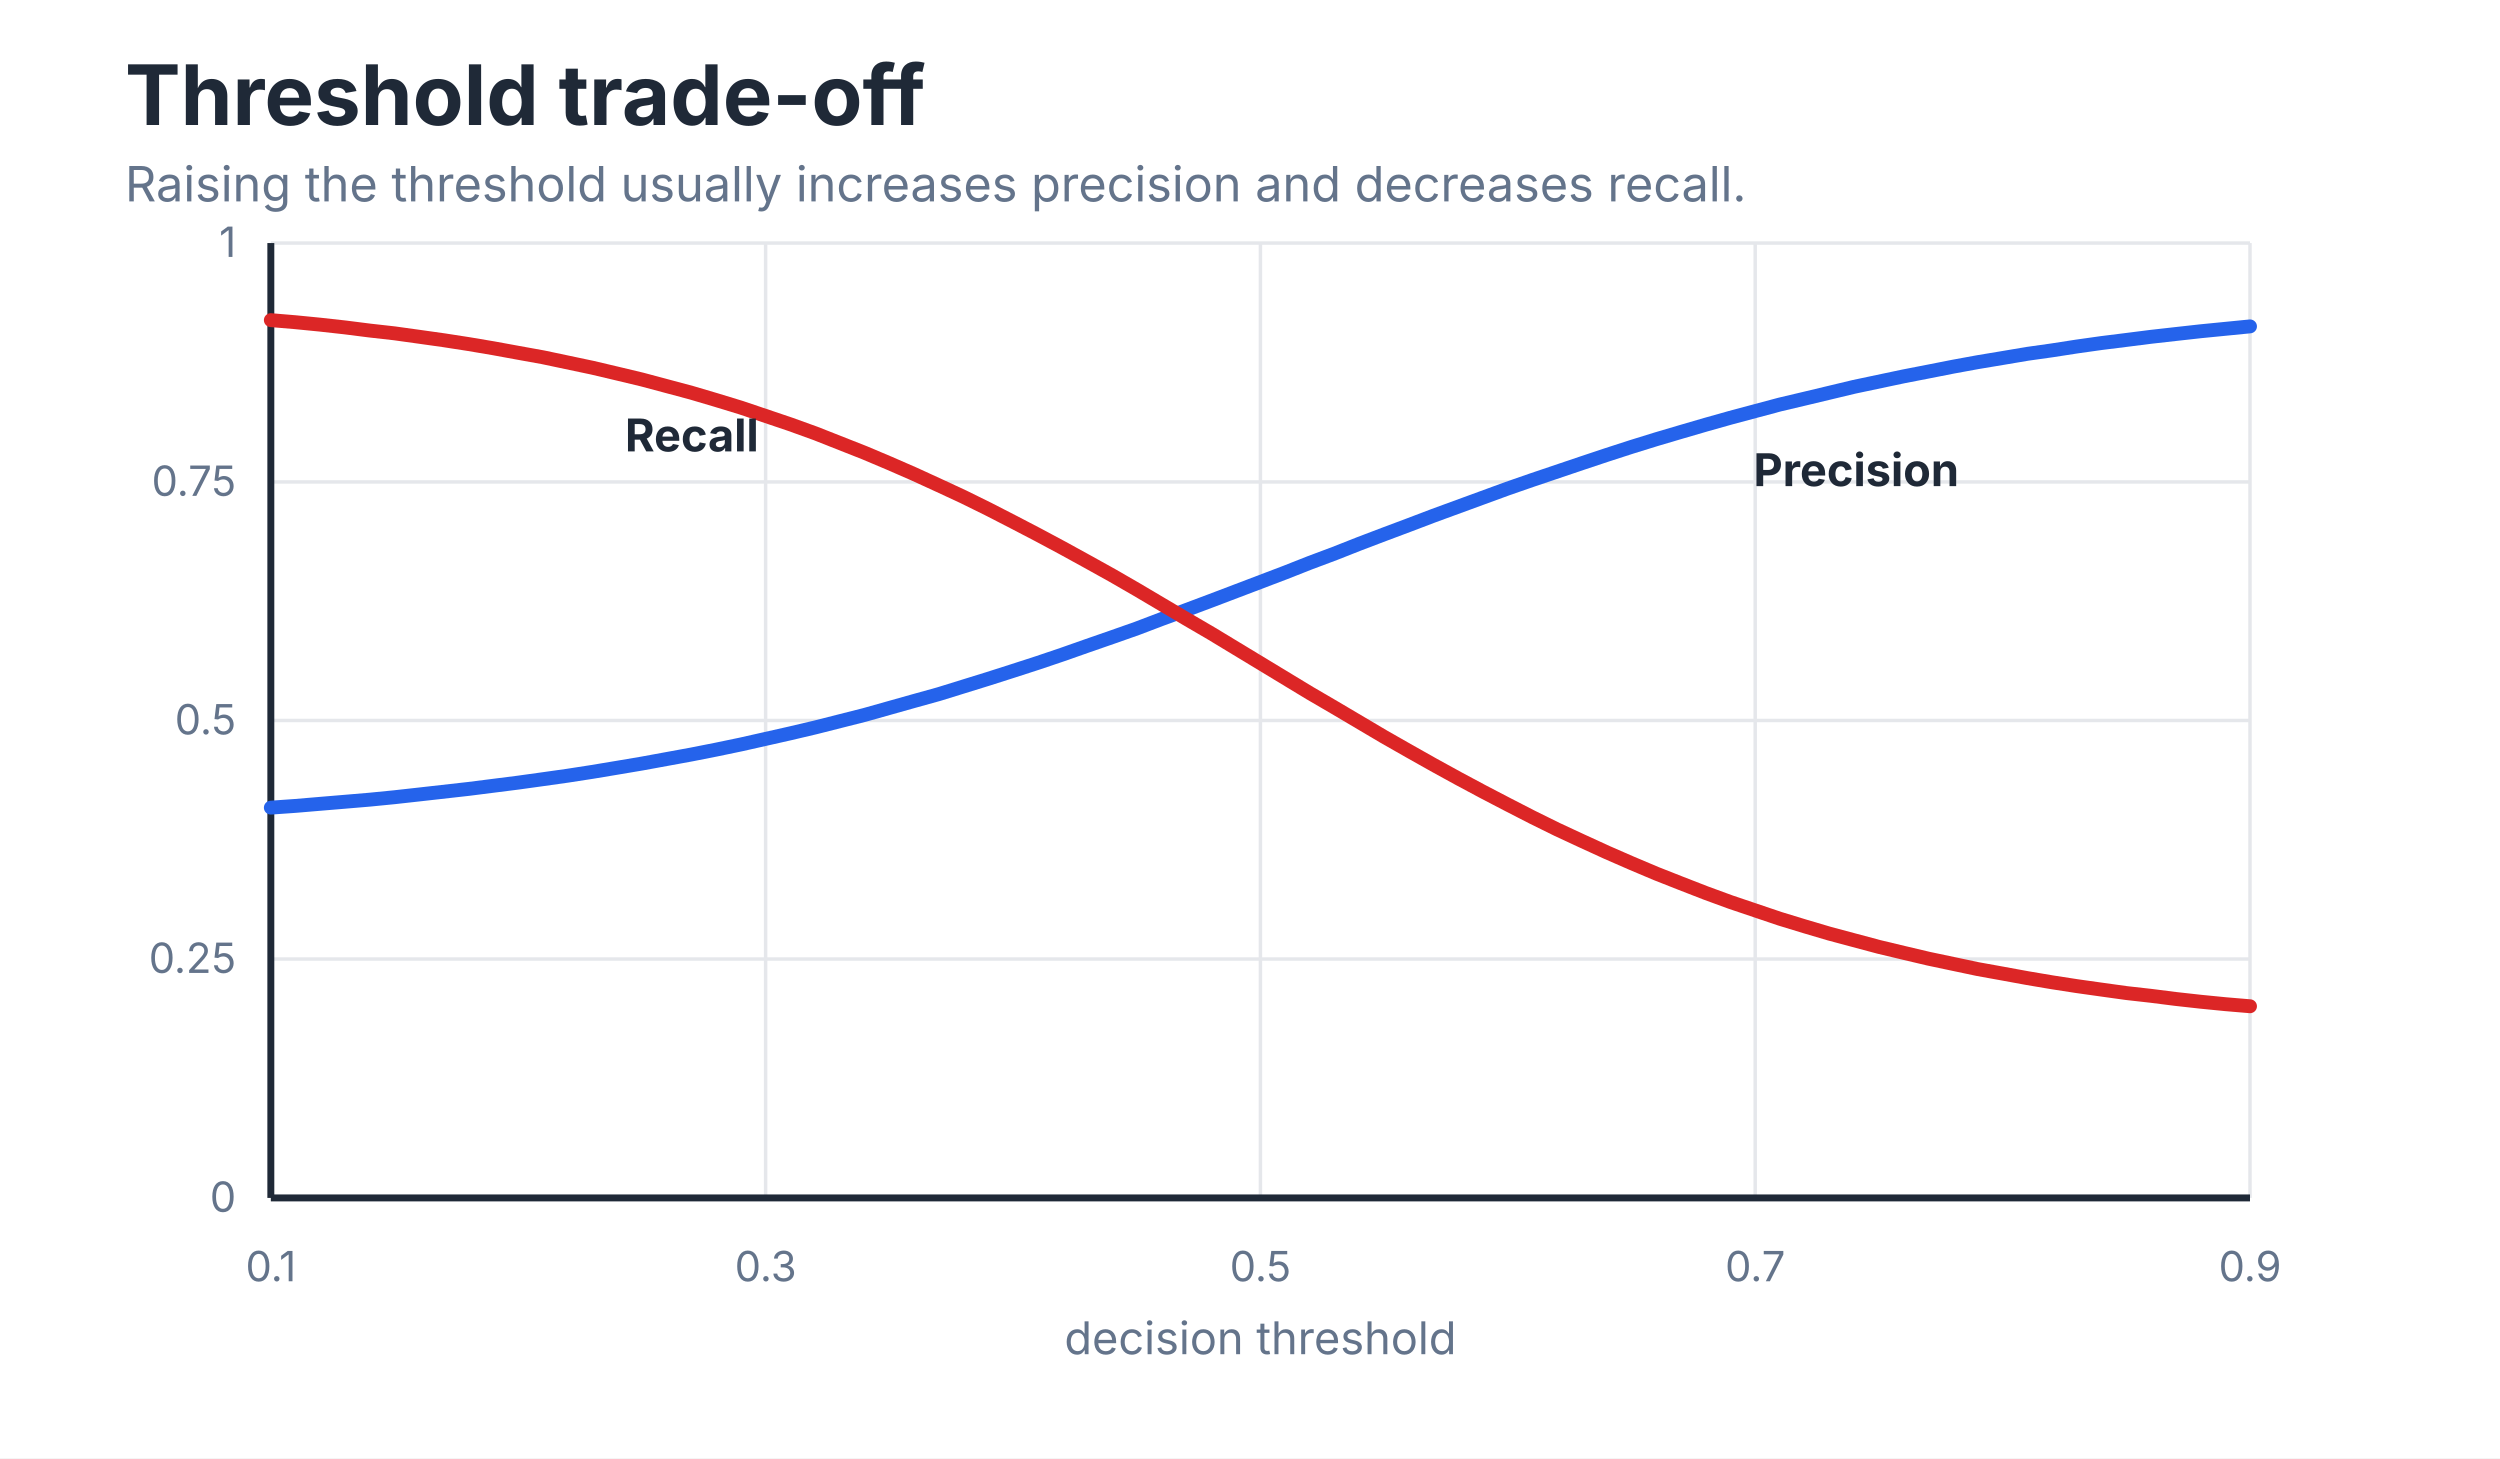
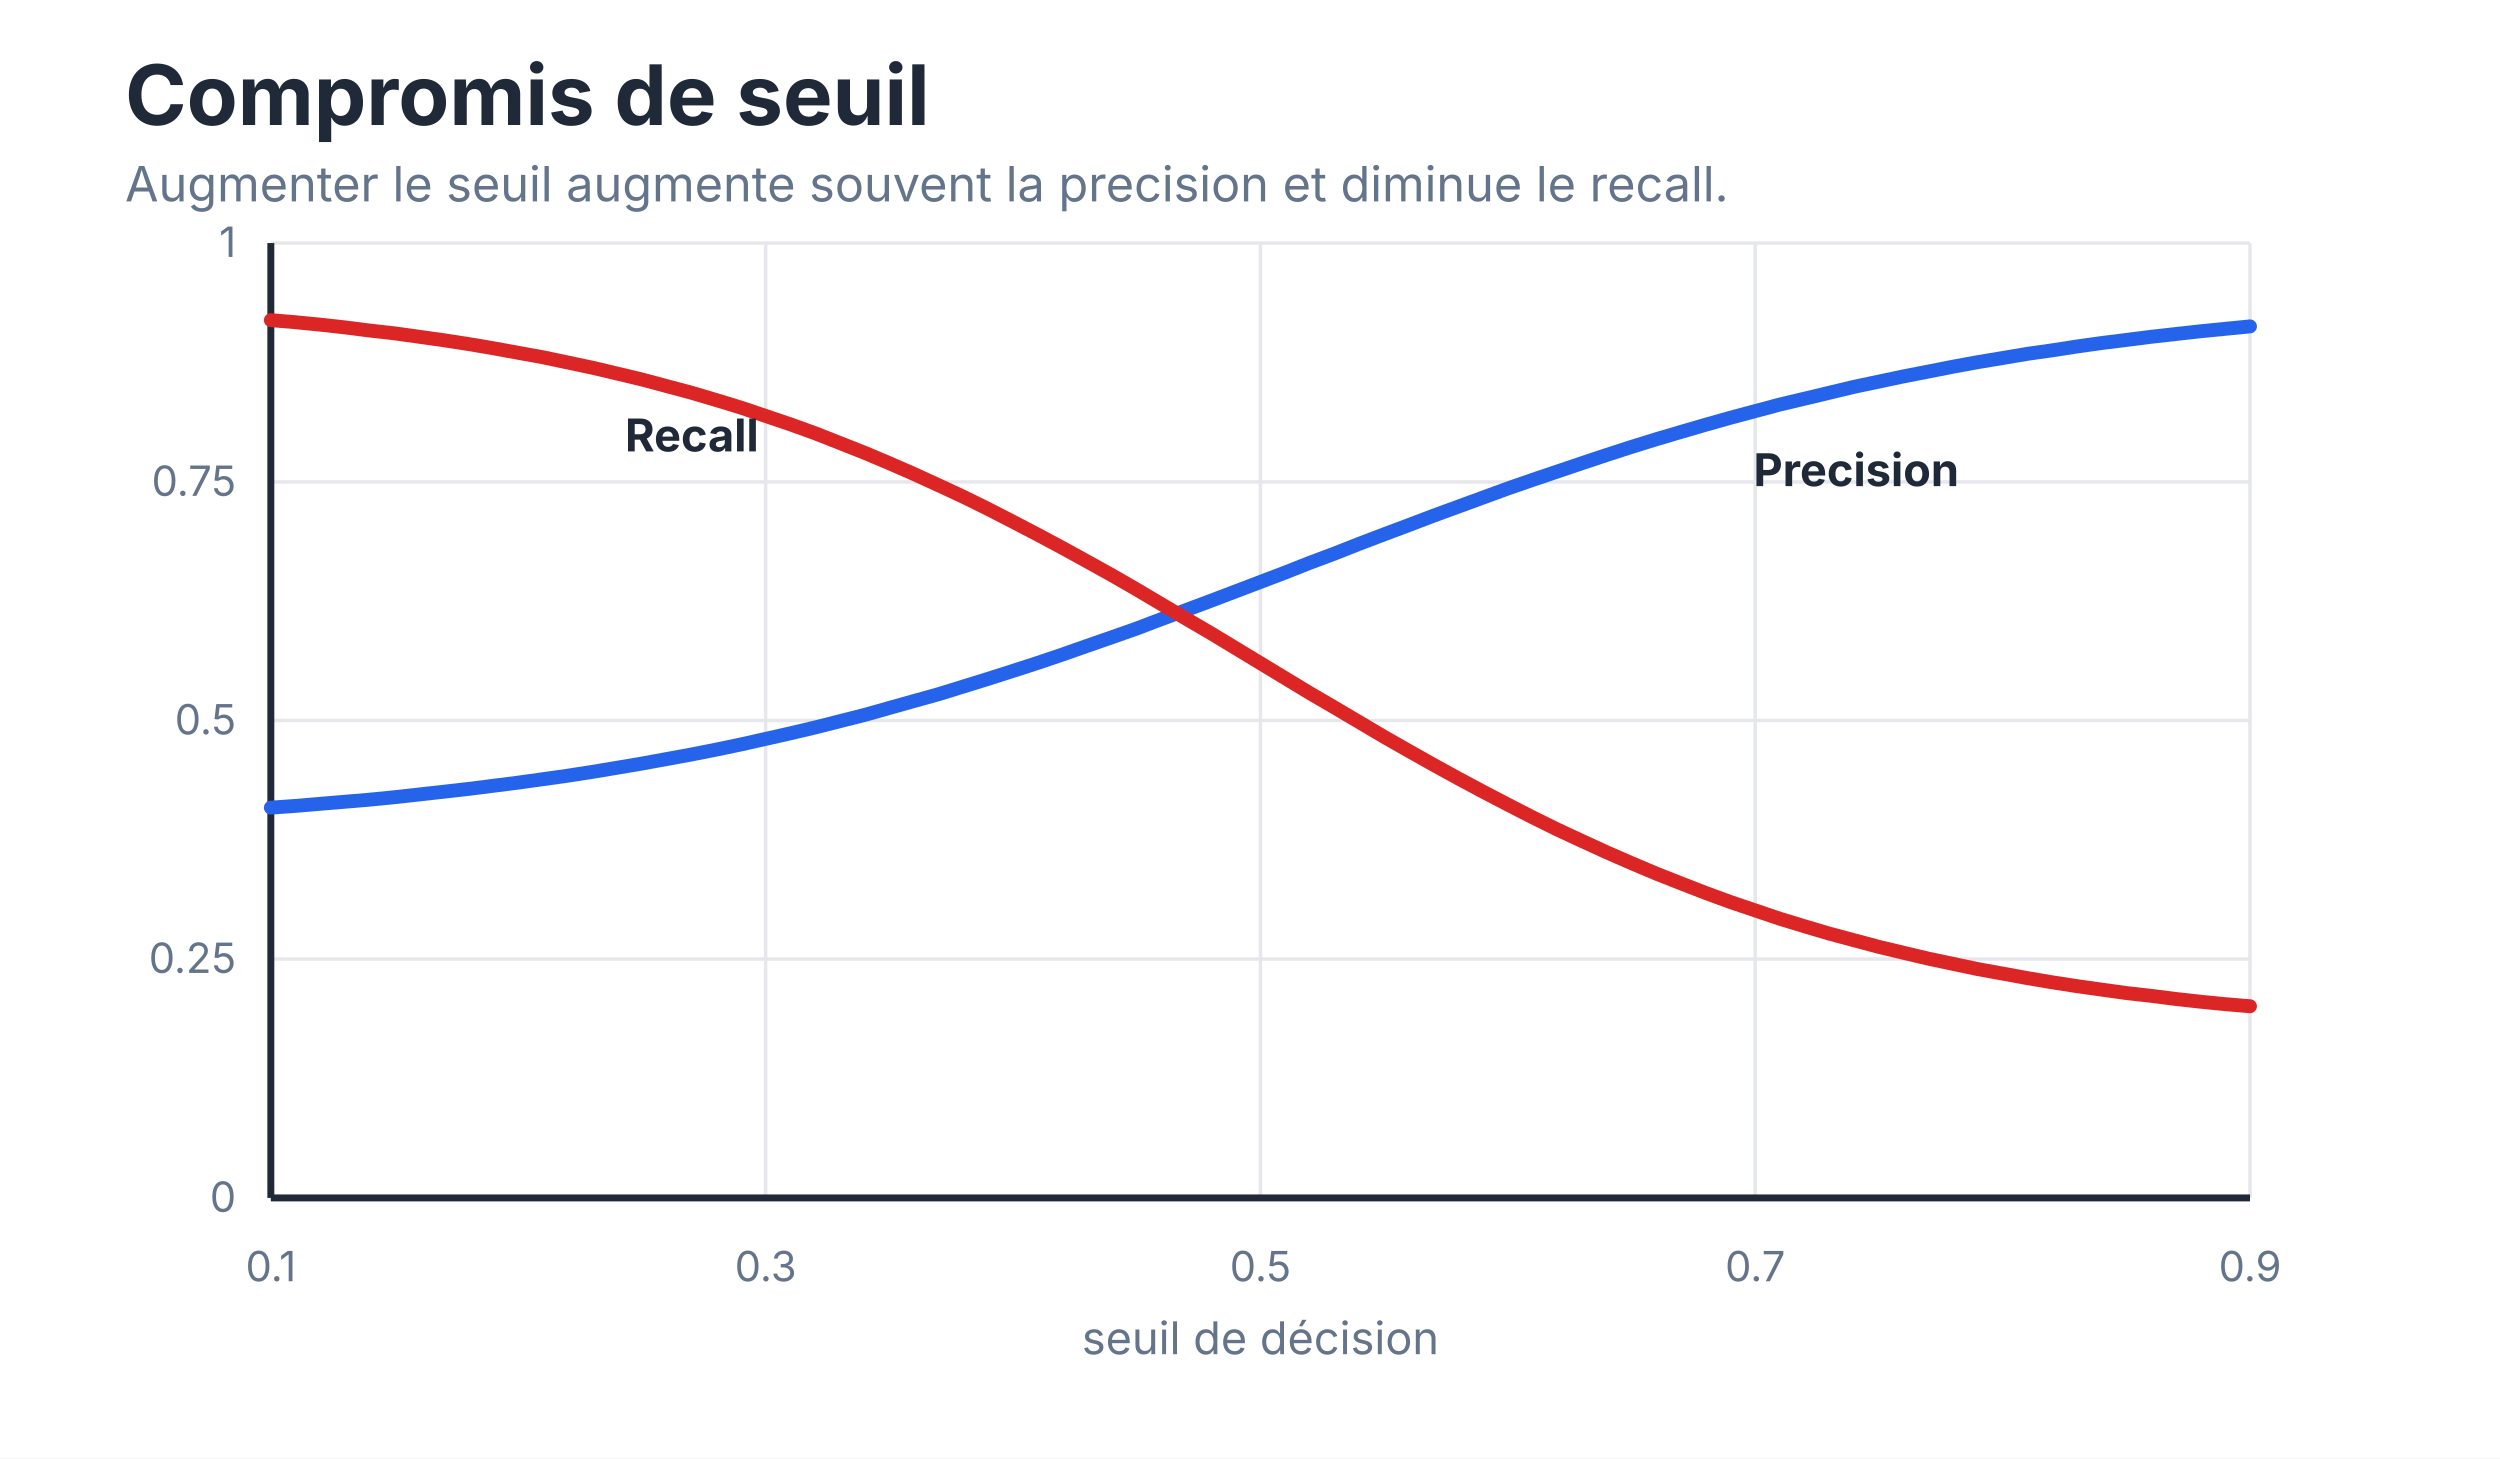
<svg xmlns="http://www.w3.org/2000/svg" width="720" height="420" viewBox="0 0 720 420" role="img">
  <style>
text { font-family: -apple-system, BlinkMacSystemFont, "Segoe UI", sans-serif; fill: #1f2937; }
.title { font-size: 24px; font-weight: 700; }
.subtitle { font-size: 14px; fill: #64748b; }
.label { font-size: 13px; fill: #64748b; }
.small { font-size: 12px; fill: #64748b; }
.node { font-size: 13px; font-weight: 650; }
</style>
  <rect x="0" y="0" width="720" height="420" fill="#ffffff" />
-   <text x="36.0" y="36.0" class="title" text-anchor="start">Threshold trade-off</text>
-   <text x="36.0" y="58.0" class="subtitle" text-anchor="start">Raising the threshold usually increases precision and decreases recall.</text>
+   <text x="36.0" y="36.0" class="title" text-anchor="start">Compromis de seuil</text>
+   <text x="36.0" y="58.0" class="subtitle" text-anchor="start">Augmenter le seuil augmente souvent la precision et diminue le recall.</text>
  <line x1="78.0" y1="345.0" x2="648.0" y2="345.0" stroke="#e5e7eb" stroke-width="1" />
  <text x="68.0" y="349.0" class="small" text-anchor="end">0</text>
  <line x1="78.0" y1="276.2" x2="648.0" y2="276.2" stroke="#e5e7eb" stroke-width="1" />
  <text x="68.0" y="280.2" class="small" text-anchor="end">0.25</text>
  <line x1="78.0" y1="207.5" x2="648.0" y2="207.5" stroke="#e5e7eb" stroke-width="1" />
  <text x="68.0" y="211.5" class="small" text-anchor="end">0.5</text>
  <line x1="78.0" y1="138.8" x2="648.0" y2="138.8" stroke="#e5e7eb" stroke-width="1" />
  <text x="68.0" y="142.8" class="small" text-anchor="end">0.75</text>
  <line x1="78.0" y1="70.0" x2="648.0" y2="70.0" stroke="#e5e7eb" stroke-width="1" />
  <text x="68.0" y="74.0" class="small" text-anchor="end">1</text>
  <line x1="78.0" y1="70.0" x2="78.0" y2="345.0" stroke="#e5e7eb" stroke-width="1" />
  <text x="78.0" y="369.0" class="small" text-anchor="middle">0.1</text>
  <line x1="220.5" y1="70.0" x2="220.5" y2="345.0" stroke="#e5e7eb" stroke-width="1" />
  <text x="220.5" y="369.0" class="small" text-anchor="middle">0.3</text>
  <line x1="363.0" y1="70.0" x2="363.0" y2="345.0" stroke="#e5e7eb" stroke-width="1" />
  <text x="363.0" y="369.0" class="small" text-anchor="middle">0.5</text>
  <line x1="505.5" y1="70.0" x2="505.5" y2="345.0" stroke="#e5e7eb" stroke-width="1" />
  <text x="505.5" y="369.0" class="small" text-anchor="middle">0.7</text>
  <line x1="648.0" y1="70.0" x2="648.0" y2="345.0" stroke="#e5e7eb" stroke-width="1" />
  <text x="648.0" y="369.0" class="small" text-anchor="middle">0.9</text>
  <line x1="78.0" y1="345.0" x2="648.0" y2="345.0" stroke="#1f2937" stroke-width="2" />
  <line x1="78.0" y1="70.0" x2="78.0" y2="345.0" stroke="#1f2937" stroke-width="2" />
  <polyline points="78.0,232.6 85.1,232.1 92.2,231.5 99.4,230.9 106.5,230.3 113.6,229.6 120.8,228.8 127.9,228.0 135.0,227.2 142.1,226.3 149.2,225.4 156.4,224.4 163.5,223.4 170.6,222.3 177.8,221.1 184.9,219.9 192.0,218.6 199.1,217.3 206.2,215.9 213.4,214.4 220.5,212.8 227.6,211.2 234.8,209.5 241.9,207.7 249.0,205.9 256.1,203.9 263.2,201.9 270.4,199.9 277.5,197.7 284.6,195.5 291.8,193.2 298.9,190.9 306.0,188.5 313.1,186.0 320.3,183.5 327.4,181.0 334.5,178.3 341.6,175.7 348.8,173.0 355.9,170.3 363.0,167.6 370.1,164.9 377.2,162.1 384.4,159.4 391.5,156.6 398.6,153.9 405.8,151.2 412.9,148.5 420.0,145.9 427.1,143.3 434.2,140.7 441.4,138.2 448.5,135.8 455.6,133.4 462.8,131.0 469.9,128.7 477.0,126.5 484.1,124.4 491.3,122.3 498.4,120.3 505.5,118.4 512.6,116.5 519.8,114.8 526.9,113.1 534.0,111.4 541.1,109.9 548.2,108.4 555.4,107.0 562.5,105.6 569.6,104.3 576.8,103.1 583.9,101.9 591.0,100.9 598.1,99.8 605.2,98.8 612.4,97.9 619.5,97.0 626.6,96.2 633.8,95.4 640.9,94.7 648.0,94.0" fill="none" stroke="#2563eb" stroke-width="4" stroke-linecap="round" stroke-linejoin="round" />
  <polyline points="78.0,92.2 85.1,92.8 92.2,93.5 99.4,94.3 106.5,95.2 113.6,96.0 120.8,97.0 127.9,98.0 135.0,99.1 142.1,100.3 149.2,101.6 156.4,102.9 163.5,104.4 170.6,105.9 177.8,107.6 184.9,109.3 192.0,111.2 199.1,113.1 206.2,115.2 213.4,117.4 220.5,119.8 227.6,122.2 234.8,124.8 241.9,127.6 249.0,130.4 256.1,133.4 263.2,136.5 270.4,139.8 277.5,143.1 284.6,146.6 291.8,150.3 298.9,154.0 306.0,157.8 313.1,161.7 320.3,165.7 327.4,169.8 334.5,174.0 341.6,178.2 348.8,182.4 355.9,186.7 363.0,191.0 370.1,195.3 377.2,199.6 384.4,203.8 391.5,208.0 398.6,212.2 405.8,216.3 412.9,220.3 420.0,224.2 427.1,228.0 434.2,231.7 441.4,235.4 448.5,238.9 455.6,242.2 462.8,245.5 469.9,248.6 477.0,251.6 484.1,254.4 491.3,257.2 498.4,259.8 505.5,262.2 512.6,264.6 519.8,266.8 526.9,268.9 534.0,270.8 541.1,272.7 548.2,274.4 555.4,276.1 562.5,277.6 569.6,279.1 576.8,280.4 583.9,281.7 591.0,282.9 598.1,284.0 605.2,285.0 612.4,286.0 619.5,286.8 626.6,287.7 633.8,288.5 640.9,289.2 648.0,289.8" fill="none" stroke="#dc2626" stroke-width="4" stroke-linecap="round" stroke-linejoin="round" />
  <text x="505.0" y="140.0" class="node" text-anchor="start">Precision</text>
  <text x="180.0" y="130.0" class="node" text-anchor="start">Recall</text>
-   <text x="363.0" y="390.0" class="label" text-anchor="middle">decision threshold</text>
+   <text x="363.0" y="390.0" class="label" text-anchor="middle">seuil de décision</text>
</svg>
